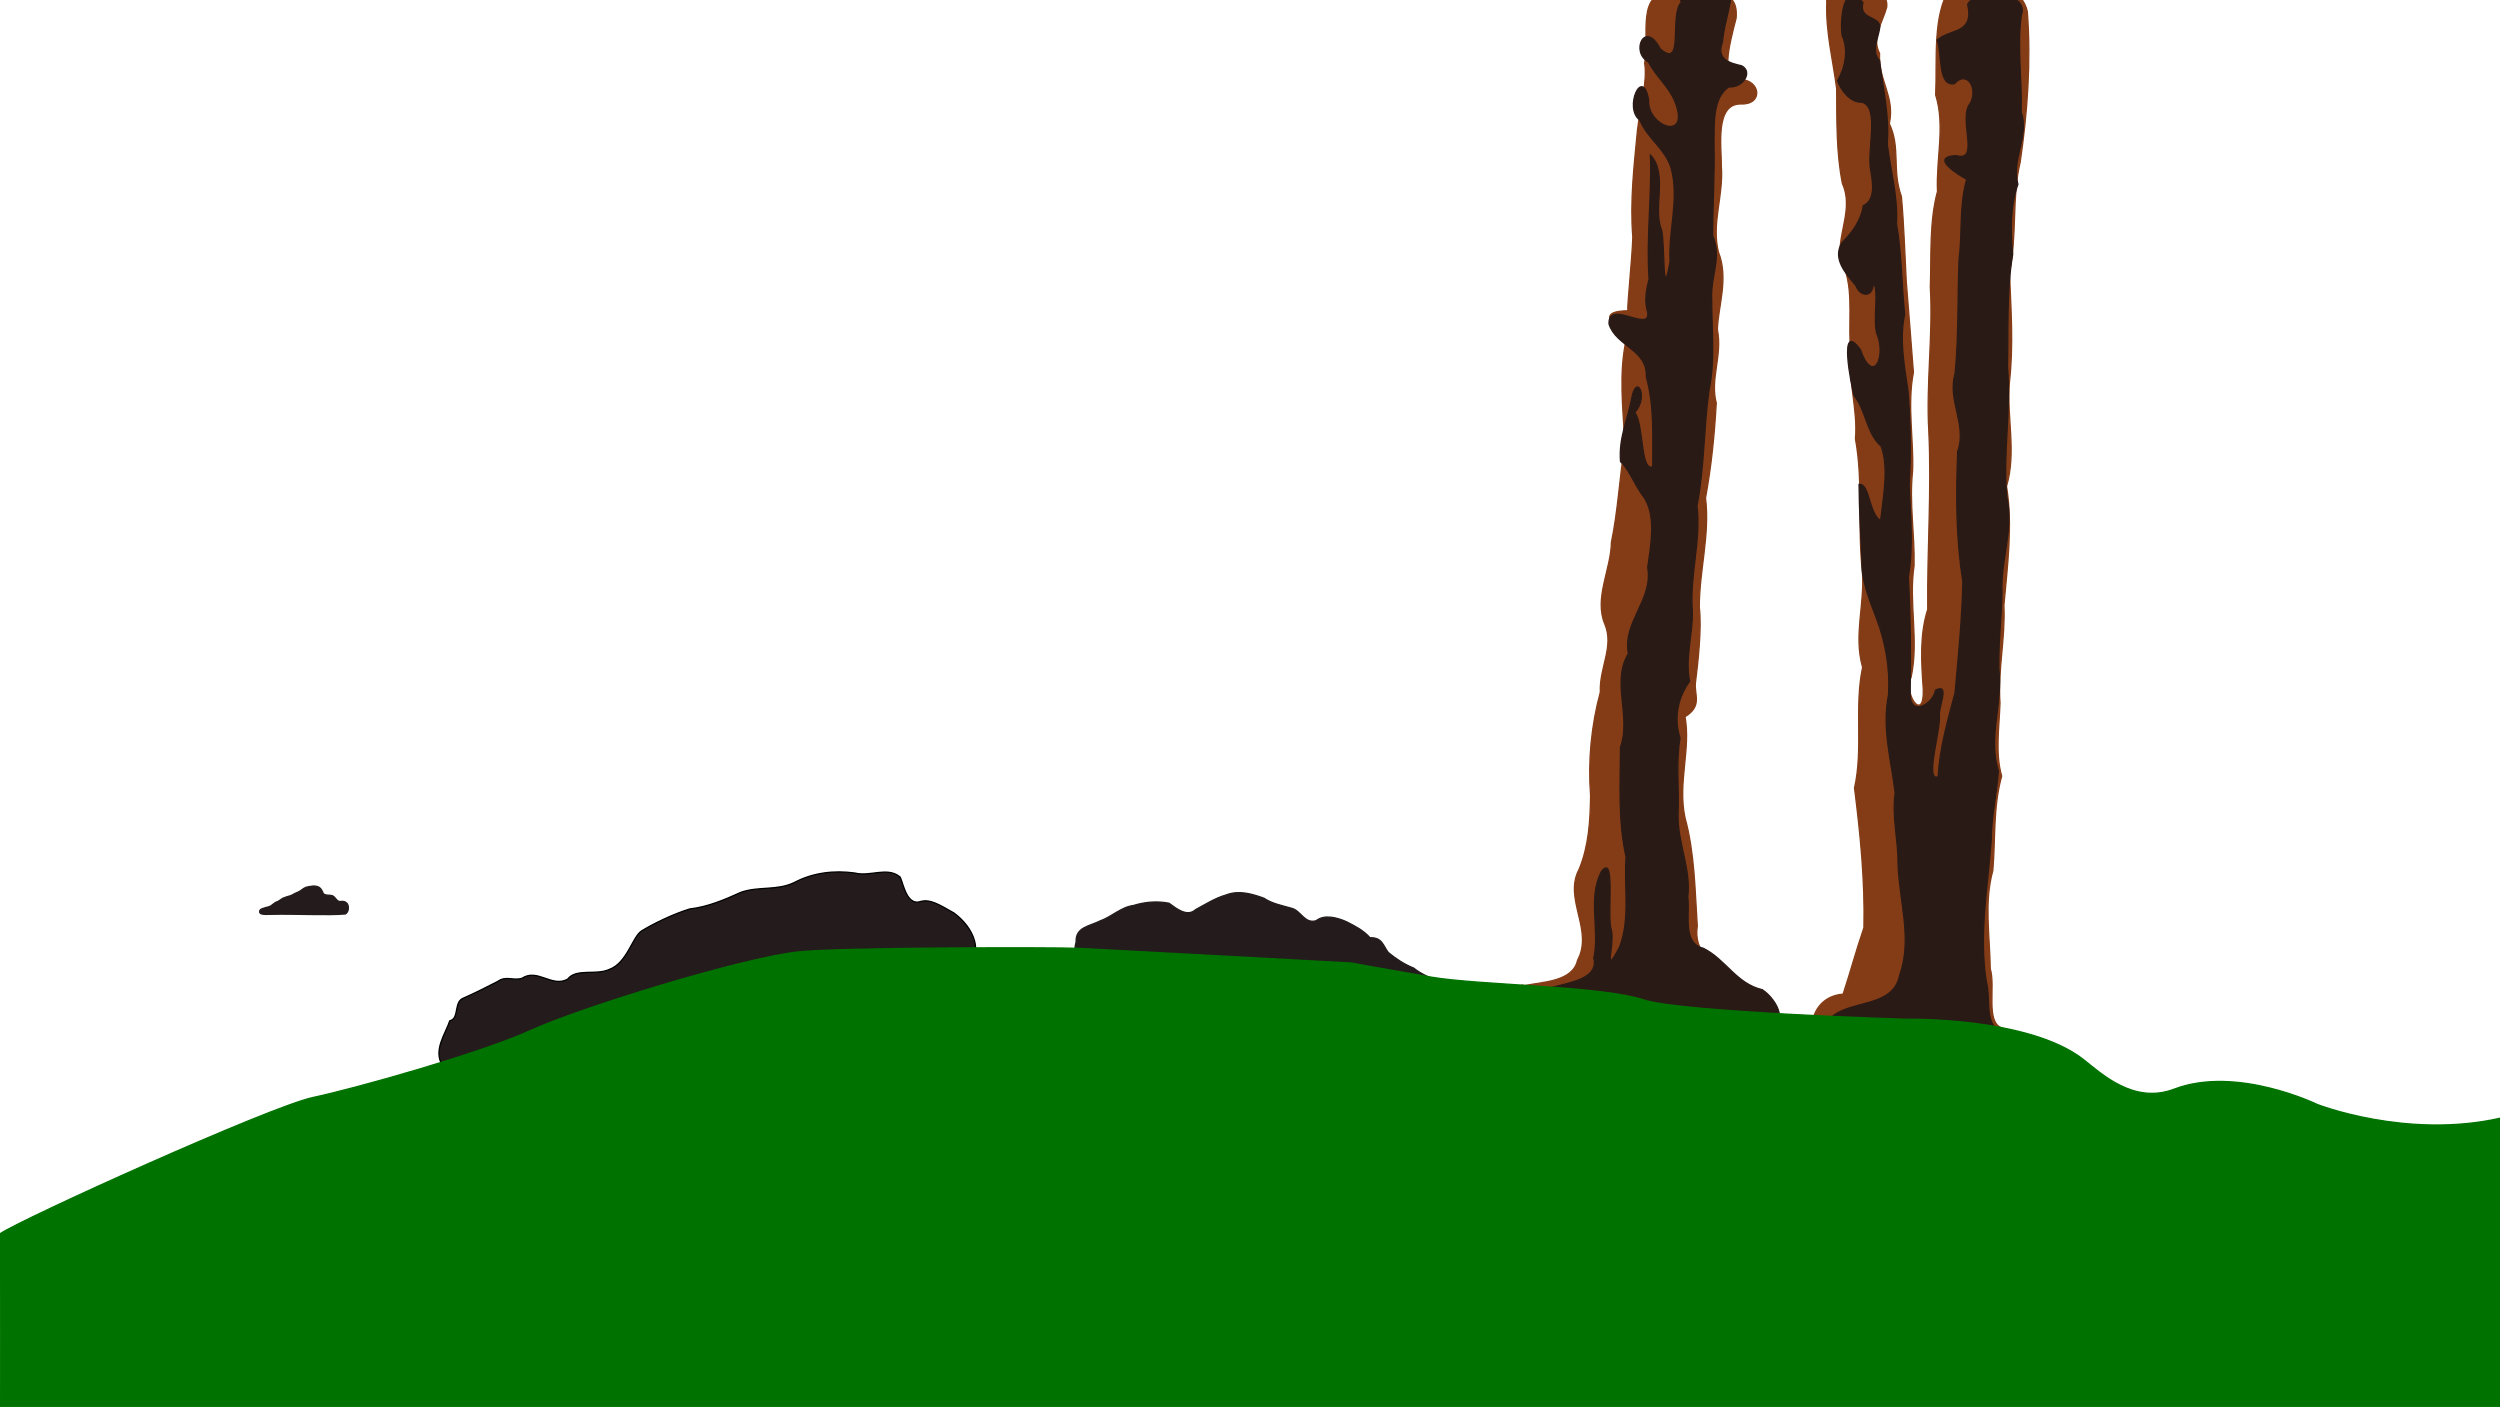
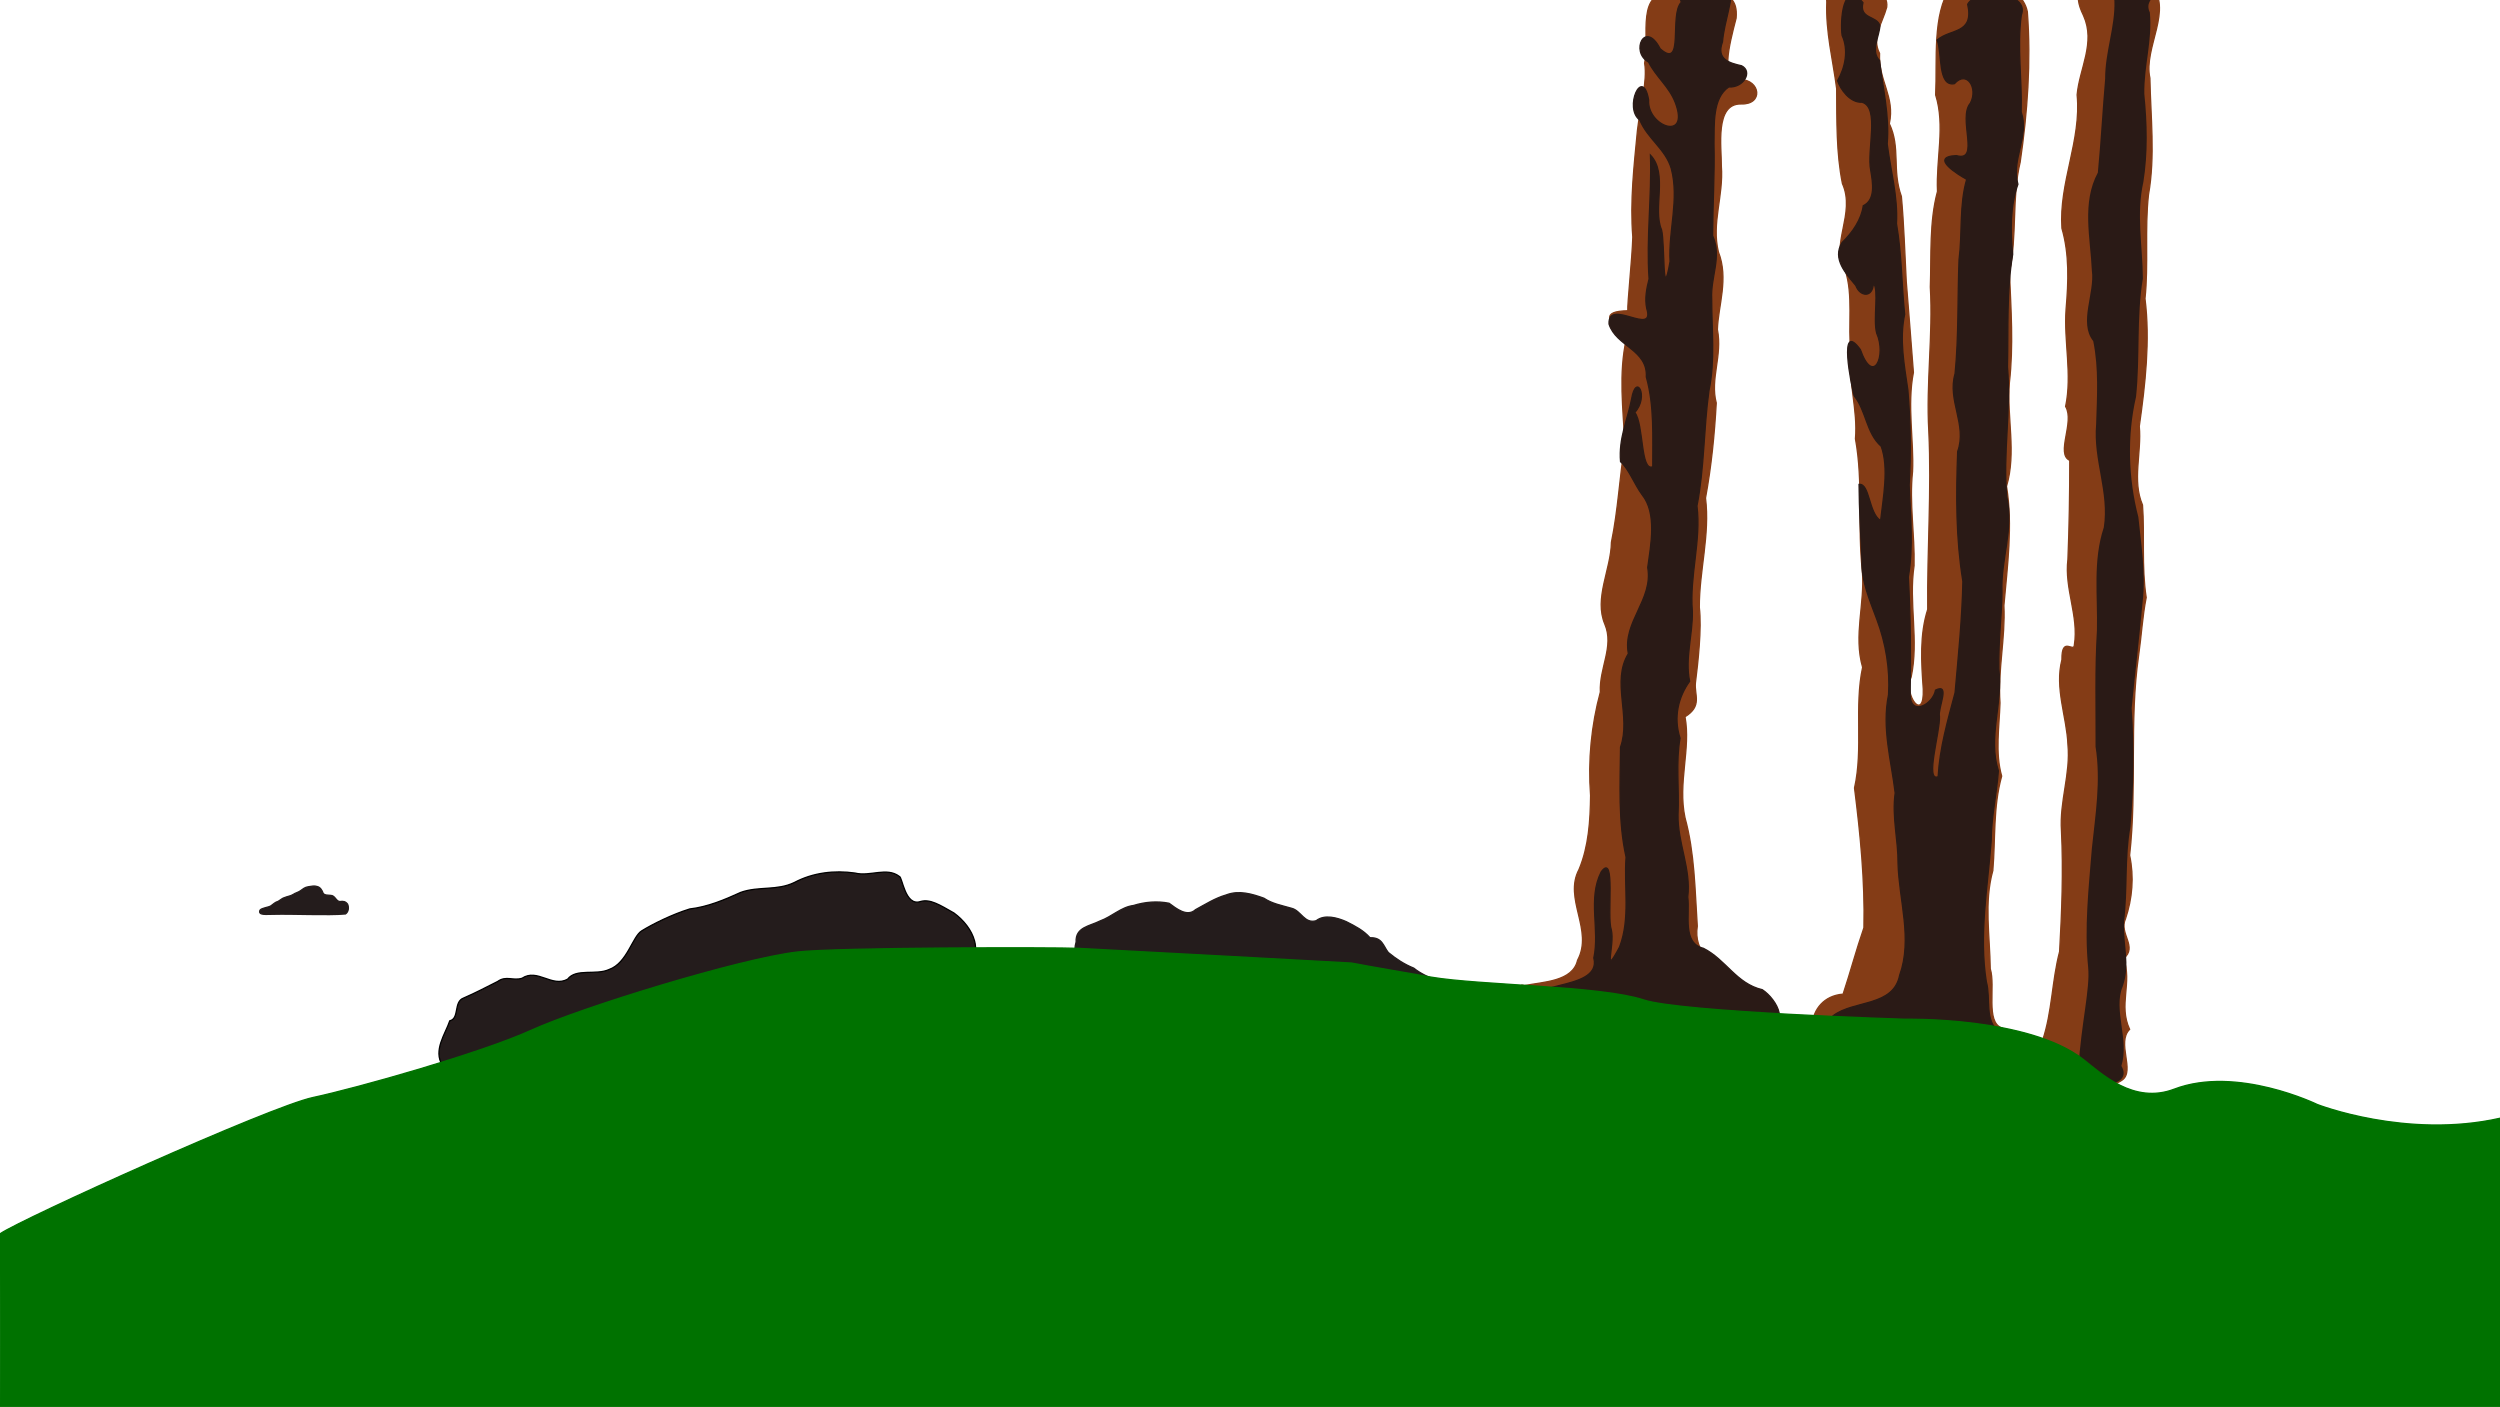
<svg xmlns="http://www.w3.org/2000/svg" width="1920" height="1080" viewBox="0 0 508 285.75" version="1.1" id="svg20">
  <defs id="defs14" />
+   <g id="layer2" style="display:inline" />
  <g id="layer6" style="opacity:1">
    <path id="path990" style="fill:#843c16;stroke:#843c16;stroke-width:0.265px;stroke-linecap:butt;stroke-linejoin:miter;stroke-opacity:1;fill-opacity:1" d="m 404.945,176.874 c -1.814,6.542 -0.601,13.328 -0.529,19.976 1.125,3.561 -1.017,10.89 2.381,12.039 7.064,4.165 -3.253,9.53 -8.245,8.642 -8.333,-0.49 -16.653,-1.187 -24.861,-2.795 -7.781,-1.337 -6.937,-12.16 0.826,-12.726 1.554,-4.678 2.618,-8.841 4.233,-13.494 0.213,-9.529 -0.733,-19.021 -1.91,-28.395 1.798,-8.01 -0.076,-16.468 1.645,-24.522 -1.882,-6.535 0.494,-12.816 -0.056,-19.606 -0.994,-8.913 0.211,-17.943 -1.399,-26.828 0.496,-5.879 -1.475,-11.485 -0.926,-17.37 -0.65,-5.72 0.554,-11.776 -1.191,-17.026 -3.108,-5.015 2.217,-11.338 -0.529,-17.462 -1.248,-6.174 -1.135,-12.797 -1.173,-19.285 -0.756,-5.904 -2.253,-11.545 -2.002,-17.624 -0.795,-5.592 12.908,-4.777 12.171,1.058 -0.883,3.254 -3.13,6.147 -1.455,9.393 -0.25,5.598 3.185,8.769 1.984,14.287 2.324,4.876 0.501,9.402 2.451,14.782 0.528,5.758 0.68,11.515 0.989,17.233 0.452,5.859 1.008,12.413 1.455,18.521 -1.305,6.637 0.123,14.027 -0.175,20.157 -0.687,6.458 0.466,12.753 0.308,19.133 -1.126,7.522 1.013,15.175 -0.595,22.622 -1.596,3.677 2.719,9.376 2.464,2.434 -0.382,-5.434 -0.751,-11.011 0.909,-16.192 -0.126,-12.074 0.796,-24.166 0.219,-36.21 -0.56,-9.781 0.869,-19.47 0.31,-29.274 0.225,-6.535 -0.218,-13.259 1.455,-19.447 -0.304,-6.618 1.602,-13.274 -0.371,-19.6 0.328,-7.228 -0.69,-16.239 2.989,-21.838 5.207,-1.495 14.32,-1.427 15.638,4.925 0.767,10.133 0.019,20.539 -1.455,30.559 -1.726,7.121 -0.596,15.024 -2.183,22.355 0.306,7.478 0.854,14.991 -0.014,22.505 -0.553,7.064 1.464,14.129 -0.582,21.02 1.302,7.944 0.176,16.164 -0.529,24.209 0.322,6.65 -1.256,13.143 -0.794,19.806 -0.146,4.933 -1.007,10.105 0.338,14.868 -1.759,6.374 -1.242,12.672 -1.793,19.168 z" />
    <path id="path952" style="fill:#843c16;stroke:#843c16;stroke-width:0.265px;stroke-linecap:butt;stroke-linejoin:miter;stroke-opacity:1;fill-opacity:1" d="m 309.714,200.283 c 3.846,-0.775 9.866,-0.812 10.848,-5.159 3.29,-6.121 -2.889,-12.501 0.302,-18.457 1.969,-4.717 2.278,-9.918 2.344,-15.013 -0.542,-7.141 0.157,-14.287 1.984,-21.034 -0.235,-4.909 2.824,-9.228 0.926,-13.758 -2.254,-5.274 1.256,-11.196 1.323,-16.669 1.354,-6.575 1.674,-13.302 2.729,-19.94 -0.343,-7.232 -1.282,-14.305 0.314,-21.467 -3.883,-3.589 -5.227,-5.532 0.29,-5.642 -0.121,-1.259 0.888,-10.614 1.013,-14.972 -0.579,-7.348 0.251,-14.474 0.947,-21.72 0.508,-4.538 2.078,-9.951 1.455,-13.626 1.138,-5.072 -2.074,-15.653 6.218,-13.891 4.665,0.685 13.07,-2.929 12.369,4.763 -1.507,5.791 -3.249,12.652 0.802,12.444 4.159,0.099 4.814,5.143 0.19,4.985 -5.343,-0.099 -3.955,8.733 -3.989,12.636 0.465,6.071 -2.019,11.519 -0.608,17.427 2.147,5.428 -0.058,10.962 -0.198,15.776 1.055,5.312 -1.516,10.032 -0.232,14.916 -0.351,6.438 -1.002,12.929 -2.183,19.315 0.934,7.463 -1.287,14.848 -1.257,22.225 0.515,4.325 -0.288,11.329 -0.794,15.346 -0.242,2.468 1.46,4.684 -2.117,6.879 1.219,6.473 -1.503,13.447 0,20.505 1.967,7.158 2.009,14.651 2.498,22.031 -0.821,5.292 3.295,8.149 6.895,10.778 1.786,4.017 7.461,4.352 9.128,8.202 -6.975,1.853 -14.447,0.398 -21.564,0.265 -7.95,-0.713 -15.993,-1.131 -23.944,-1.999 -2.872,0.668 -10.28,-0.603 -7.144,-4.219 1.641,0.327 0.011,-1.455 1.455,-0.926 z" />
+     <path id="path1457" style="fill:#843c16;stroke:#843c16;stroke-width:0.265px;stroke-linecap:butt;stroke-linejoin:miter;stroke-opacity:1;fill-opacity:1" d="m 415.056,211.41 c 1.97,-5.863 1.89,-12.091 3.461,-18.054 0.451,-8.164 0.768,-16.314 0.374,-24.504 -0.416,-6.045 1.888,-11.567 1.31,-17.591 -0.229,-5.561 -2.715,-11.423 -1.216,-17.212 -0.075,-4.95 2.449,-1.308 2.526,-2.993 0.927,-5.877 -2.044,-11.435 -1.309,-17.383 0.262,-6.711 0.381,-13.394 0.374,-20.128 -2.896,-1.312 1.049,-7.791 -0.842,-10.945 1.37,-6.589 -0.376,-13.086 0.094,-19.766 0.478,-5.586 0.686,-11.137 -0.842,-16.436 -0.641,-9.287 3.992,-17.875 3.087,-27.128 0.479,-5.347 3.78,-10.558 1.31,-16.09 -4.847,-9.732 8.198,-6.235 13.564,-6.455 4.829,5.147 -1.457,12.903 -0.09,19.143 0.144,7.911 1.1,15.838 -0.284,23.7 -0.784,7.011 0.022,14.319 -0.713,21.111 1.071,8.508 0.051,17.444 -1.158,25.942 0.506,5.359 -1.494,11.017 0.655,15.996 0.447,6.039 -0.22,12.411 0.748,18.802 -0.77,3.9 -0.968,7.815 -1.538,11.767 -1.938,13.445 -0.304,27.129 -1.83,40.618 0.94,4.403 0.539,8.795 -0.842,12.909 -1.382,2.979 2.558,5.693 -0.374,8.045 1.792,4.965 -1.096,9.448 1.216,14.406 -2.706,2.669 1.151,8.42 -1.497,10.29 -3.788,2.687 -7.472,-1.569 -11.041,-2.911 -1.309,-0.947 -4.829,-3.146 -5.142,-5.134 z" />
  </g>
  <g id="layer7">
    <path id="path968" style="fill:#2a1a16;stroke:#2a1a16;stroke-width:0.265px;stroke-linecap:butt;stroke-linejoin:miter;stroke-opacity:1;fill-opacity:1" d="m 335.092,56.679 c -0.581,-8.406 0.568,-16.738 0.281,-25.163 3.617,3.764 0.411,10.877 2.245,15.154 0.731,2.77 0.114,15.736 1.742,6.472 -0.354,-6.336 1.891,-12.614 0.244,-18.881 -1.134,-3.954 -4.844,-6.086 -6.383,-9.855 -3.339,-2.417 0.566,-11.115 1.777,-4.116 -0.34,5.406 8.46,8.567 5.426,0.561 -1.248,-3.257 -3.882,-5.182 -5.425,-8.232 -3.793,-2.056 -0.736,-8.709 2.339,-2.713 4.984,4.415 1.81,-6.927 4.303,-9.448 -2.359,-7.178 6.337,-7.455 10.207,-4.506 0.432,4.023 -1.486,8.338 -1.839,12.564 -1.337,3.59 1.459,4.29 3.887,4.851 2.334,1.19 0.379,4.509 -2.619,4.303 -3.333,2.268 -2.92,7.667 -2.993,11.551 0.155,6.275 -0.265,12.44 -0.281,18.664 1.932,4.366 -0.445,8.385 -0.187,12.884 -0.007,6.244 0.736,12.468 -0.561,18.64 -1.076,7.781 -0.917,15.717 -2.432,23.386 0.886,7.094 -1.528,14.187 -0.936,21.422 0.109,4.721 -1.523,9.544 -0.557,14.223 -2.278,3.16 -3.319,7.266 -1.947,11.568 -0.876,4.771 -0.152,10.377 -0.408,15.554 -0.111,5.682 2.675,10.949 1.977,16.723 0.468,3.552 -1.174,9.366 3.18,10.407 4.614,2.328 6.658,7.172 11.974,8.419 2.947,1.941 6.346,7.803 -0.612,8.29 -14.353,1.859 -29.243,0.176 -42.985,-4.292 -8.242,-6.328 11.197,-3.077 9.359,-10.453 1.228,-5.792 -1.267,-12.046 1.497,-17.493 3.04,-4.17 1.081,9.113 2.058,11.787 0.752,3.114 -1.834,10.079 1.684,3.461 2.204,-5.851 0.861,-12.09 1.31,-18.241 -1.63,-7.33 -1.182,-14.89 -1.122,-22.357 2.192,-6.244 -1.893,-13.335 1.59,-18.99 -1.233,-6.42 5.079,-10.954 3.933,-17.497 0.624,-4.643 1.915,-11.033 -1.16,-14.821 -1.513,-2.053 -2.721,-5.281 -4.363,-6.689 -0.408,-4.726 1.402,-8.467 2.245,-12.722 0.891,-5.453 3.614,-0.552 0.655,2.713 1.85,2.478 1.122,12.081 3.648,11.038 -0.021,-6.037 0.328,-12.399 -1.31,-18.241 0.295,-5.588 -6.119,-6.176 -7.577,-10.758 -0.272,-5.439 9.484,2.717 7.656,-3.176 -0.418,-2.022 -0.021,-4.033 0.482,-5.991 z" />
    <path id="path999" style="fill:#2a1a16;stroke:#2a1a16;stroke-width:0.265px;stroke-linecap:butt;stroke-linejoin:miter;stroke-opacity:1;fill-opacity:1" d="m 372.54,206.359 c 4.218,-3.16 12.206,-1.772 13.47,-8.185 2.642,-7.367 -0.12,-15.173 -0.327,-22.684 0.048,-4.802 -1.266,-9.474 -0.582,-14.358 -0.786,-6.58 -2.739,-13.186 -1.351,-19.967 0.325,-5.207 -0.577,-10.484 -2.353,-15.222 -1.398,-3.839 -3.225,-7.885 -3.043,-12.039 -0.251,-5.112 -0.565,-10.278 -0.595,-15.478 2.18,-0.283 1.937,5.874 4.38,7.362 0.485,-4.434 1.734,-10.71 0.118,-15.101 -3.047,-2.68 -3.026,-7.22 -5.49,-10.253 -0.583,-2.052 -3.306,-15.669 1.257,-9.393 2.625,7.456 5.361,1.272 3.307,-3.373 -0.742,-2.82 0.518,-8.871 -0.662,-10.12 -0.092,3.031 -2.724,2.778 -3.572,0.463 -1.928,-2.342 -4.874,-5.433 -2.778,-8.731 2.165,-2.084 3.919,-4.726 4.299,-7.474 2.532,-1.22 1.934,-4.647 1.521,-7.144 -0.852,-4.121 1.893,-12.846 -1.786,-13.891 -2.464,0.137 -4.38,-2.643 -4.961,-4.366 1.589,-2.742 2.249,-6.288 0.926,-9.194 -0.431,-2.991 0.184,-11.554 4.233,-6.681 -0.814,3.4 2.874,2.616 3.44,4.696 -0.089,2.18 -1.95,5.124 -0.066,7.078 0.628,5.497 2.059,11.139 1.553,16.947 0.695,5.407 2.194,10.676 1.886,16.192 1.081,6.359 1.016,12.027 1.66,18.424 -1.079,5.181 -0.084,10.212 0.655,15.376 0.537,6.537 0.66,12.746 0.265,19.315 0.233,6.238 0.913,12.523 -0.174,18.686 0.464,8.024 0.512,16.062 0.372,24.11 0.25,4.266 4.676,1.662 5.159,-1.124 3.118,-1.546 0.43,3.668 0.794,5.358 0.174,3.025 -3.004,13.405 -0.264,12.237 0.311,-5.803 1.947,-11.452 3.44,-17.066 0.667,-7.515 1.434,-15.067 1.587,-22.622 -1.431,-8.709 -1.391,-17.624 -1.058,-26.392 1.954,-5.433 -2.145,-10.372 -0.529,-15.809 0.747,-7.663 0.5,-15.458 0.805,-23.152 0.698,-5.4 0.026,-11.121 1.554,-16.346 -1.477,-0.806 -7.803,-4.581 -2.094,-4.819 4.926,1.426 0.236,-7.669 2.844,-10.649 1.625,-3.089 -0.742,-6.789 -3.241,-3.969 -3.434,0.661 -2.443,-6.158 -3.506,-8.864 2.675,-2.367 7.538,-1.126 6.203,-7.273 1.851,-3.409 12.719,-2.526 10.891,2.214 -0.891,6.643 0.191,13.21 -0.028,19.678 1.744,4.933 -2.063,9.576 -0.662,14.684 -1.582,4.51 -1.53,9.558 -1.058,14.221 -1.263,7.515 -0.878,15.197 -1.058,22.886 0.771,8.838 -0.97,17.658 -0.132,26.458 1.438,6.625 -1.268,12.752 -0.992,19.315 -0.005,4.407 -0.744,9.819 -0.636,15.619 0.877,6.939 -2.26,13.938 -0.091,20.695 -0.326,4.636 -1.448,9.434 -1.455,14.221 -0.724,9.515 -2.504,19.13 -0.992,28.641 0.964,3.406 -0.502,7.997 2.712,10.252 -0.758,3.838 -7.545,1.361 -10.451,0.463 -7.393,-0.844 -15.053,-0.944 -22.225,-2.778 -0.154,-0.234 -1.56,-1.03 -1.117,-1.074" />
+     <path id="path1460" style="fill:#2a1a16;stroke:none;stroke-width:0.265px;stroke-linecap:butt;stroke-linejoin:miter;stroke-opacity:1;fill-opacity:1" d="m 424.317,196.63 c -0.809,-8.081 0.097,-16.208 0.748,-24.228 0.71,-6.828 1.858,-13.741 0.748,-20.673 0.027,-7.915 -0.225,-15.786 0.281,-23.656 0.163,-6.969 -0.855,-14.11 1.391,-20.887 1.103,-7.149 -2.201,-13.729 -1.557,-20.925 0.177,-5.75 0.548,-11.324 -0.583,-16.945 -3.004,-3.709 0.347,-9.826 -0.281,-14.312 -0.293,-6.587 -2.089,-13.833 1.216,-19.925 0.599,-6.272 0.91,-12.7 1.481,-19.039 -0.031,-5.414 2.072,-10.688 1.886,-15.853 -1.143,-5.978 5.772,-7.496 9.167,-4.209 2.604,2.008 -3.668,3.082 -1.964,6.548 0.544,5.654 -1.213,10.959 -1.122,16.557 0.615,5.919 0.758,12.054 -0.187,17.867 -1.488,6.605 -0.155,13.017 -0.109,19.657 -1.322,7.931 -0.524,16.03 -1.388,24.028 -1.832,7.988 -1.581,16.519 0.468,24.415 0.537,5.341 1.568,11.577 0.864,17.33 -0.65,7.205 -1.532,14.372 -2.222,21.535 0.619,7.961 0.424,16.096 -0.232,24.091 -1.13,6.322 -0.479,12.87 -1.31,19.27 -0.175,5.078 1.355,8.485 -0.281,13.19 -1.982,4.62 1.392,10.846 -0.264,16.128 2.515,4.251 -6.029,5.362 -8.721,0.291 0.571,-9.007 2.383,-16.001 1.969,-20.254 z" />
  </g>
  <g id="layer3">
    <path id="path883" style="fill:#241c1c;stroke:#000000;stroke-width:0.265px;stroke-linecap:butt;stroke-linejoin:miter;stroke-opacity:1;fill-opacity:1" d="m 89.896,216.462 c -1.919,-3.016 0.613,-6.382 1.497,-9.027 2.025,-0.487 0.73,-3.875 2.806,-4.63 2.484,-1.074 4.563,-2.187 6.922,-3.367 1.72,-1.247 3.116,-0.083 4.958,-0.655 3.127,-2.081 6.092,1.95 9.261,0.187 1.724,-2.267 5.765,-0.735 8.419,-1.964 3.696,-1.29 4.754,-6.723 6.642,-7.858 2.286,-1.413 6.234,-3.356 9.75,-4.446 3.623,-0.406 7.103,-1.876 10.391,-3.378 3.666,-1.292 7.335,-0.279 10.89,-2.009 3.802,-2.013 8.136,-2.495 12.289,-1.913 3.064,0.778 6.474,-1.273 9.018,0.685 0.627,0.041 1.144,6.189 4.326,5.098 1.95,-0.553 3.914,0.71 6.782,2.339 1.986,1.466 3.59,3.471 4.186,5.683 0.886,3.13 -1.138,8.212 -4.842,7.996 -3.89,1.688 -8.155,-1.163 -11.902,0.236 -3.1,3.498 -7.678,3.762 -12.03,4.127 -4.611,-0.156 -9.453,-0.41 -13.715,-2.215 -4.091,-0.739 -4.407,4.741 -7.88,5.52 -5.309,0.715 -10.897,0.566 -16.141,2.203 -3.645,0.58 -6.604,3.196 -9.167,5.706 -2.447,3.217 -6.727,3.376 -10.365,4.347 -3.72,0.308 -7.41,0.28 -11.099,-0.292 -3.192,-1.007 -7.048,2.056 -9.499,-0.687 -0.611,-0.33 -1.266,-1.04 -1.497,-1.684 z" />
    <path id="path931" style="fill:#241c1c;stroke:#241c1c;stroke-width:0.265px;stroke-linecap:butt;stroke-linejoin:miter;stroke-opacity:1;fill-opacity:1" d="m 292.513,199.624 c -2.02,-1.067 -3.676,-1.629 -5.238,-2.9 -2.002,-0.815 -3.596,-1.882 -5.17,-3.176 -1.063,-1.357 -1.204,-3.091 -3.717,-2.998 -1.387,-1.544 -3.015,-2.353 -4.828,-3.274 -1.853,-0.813 -4.426,-1.529 -6.117,-0.187 -2.392,0.694 -3.057,-2.071 -5.029,-2.538 -2.018,-0.58 -3.945,-0.925 -5.596,-2.04 -2.39,-0.859 -5.056,-1.668 -7.659,-0.661 -2.272,0.653 -4.213,1.911 -6.225,2.994 -1.709,1.571 -3.917,-0.232 -5.379,-1.304 -2.41,-0.482 -4.891,-0.273 -7.225,0.451 -2.553,0.332 -4.387,2.287 -6.818,3.152 -2.086,1.066 -5.003,1.243 -4.844,4.261 -0.567,1.873 -0.24,4.605 1.723,5.469 4.648,2.558 10.165,1.391 15.225,1.701 2.092,0.167 3.978,0.108 6.333,0.078 6.592,-0.012 13.109,1.244 19.701,1.29 5.585,0.54 11.201,0.636 16.786,1.119 3.142,0.399 6.318,0.321 9.476,0.481 1.314,-0.712 5.629,0.217 4.601,-1.92 z" />
    <path id="path934" style="fill:#241c1c;stroke:#241c1c;stroke-width:0.265px;stroke-linecap:butt;stroke-linejoin:miter;stroke-opacity:1;fill-opacity:1" d="m 55.539,185.78 c 3.983,-0.11 11.091,0.262 14.668,-0.068 0.629,-0.432 0.715,-1.332 0.419,-1.991 -0.424,-0.568 -0.889,-0.632 -1.587,-0.524 -0.799,-0.092 -0.942,-1.263 -1.877,-1.259 -0.506,-0.06 -1.182,0.02 -1.494,-0.415 -0.217,-0.607 -0.58,-1.269 -1.287,-1.399 -0.544,-0.19 -1.006,-0.026 -1.671,0.05 -0.772,0.101 -1.111,0.458 -1.602,0.792 -0.468,0.361 -1.081,0.454 -1.562,0.802 -0.493,0.312 -1.184,0.385 -1.747,0.631 -0.637,0.186 -1.016,0.74 -1.671,0.901 -0.605,0.349 -0.499,0.374 -1.069,0.759 -0.461,0.326 -1.871,0.412 -2.226,0.887 -0.456,1.134 1.356,0.815 2.707,0.834 z" />
  </g>
  <g id="layer1" style="display:inline;opacity:1">
    <path style="fill:#008047;stroke:#008047;stroke-width:1.002" d="" id="path28" transform="scale(0.2645833)" />
    <path style="fill:#008047;fill-opacity:1;stroke:#009947;stroke-width:0.25;stroke-opacity:1" d="" id="path855" transform="scale(0.2645833)" />
    <path style="fill:#007200;fill-opacity:1;stroke:#007200;stroke-width:0.265px;stroke-linecap:butt;stroke-linejoin:miter;stroke-opacity:1" d="m 63.61,223.01 c 8.793,-1.871 34.05,-8.98 44.34,-13.657 10.29,-4.677 42.399,-14.546 54.069,-15.903 8.01,-0.931 52.57,-0.973 57.062,-0.748 10.322,0.516 55.565,2.993 55.565,2.993 0,0 3.483,0.683 16.197,2.861 9.676,1.657 34.542,1.767 43.11,4.622 7.577,2.526 53.188,3.938 53.188,3.938 0,0 24.992,-0.556 36.163,8.147 3.626,2.825 10.22,9.213 18.491,6.055 12.716,-4.855 29.091,3.121 29.091,3.121 0,0 18.164,7.083 37.153,2.78 L 508,285.75 H 0 L 0.092,250.656 C 4.582,247.619 54.817,224.881 63.61,223.01 Z" id="path24" />
  </g>
</svg>
